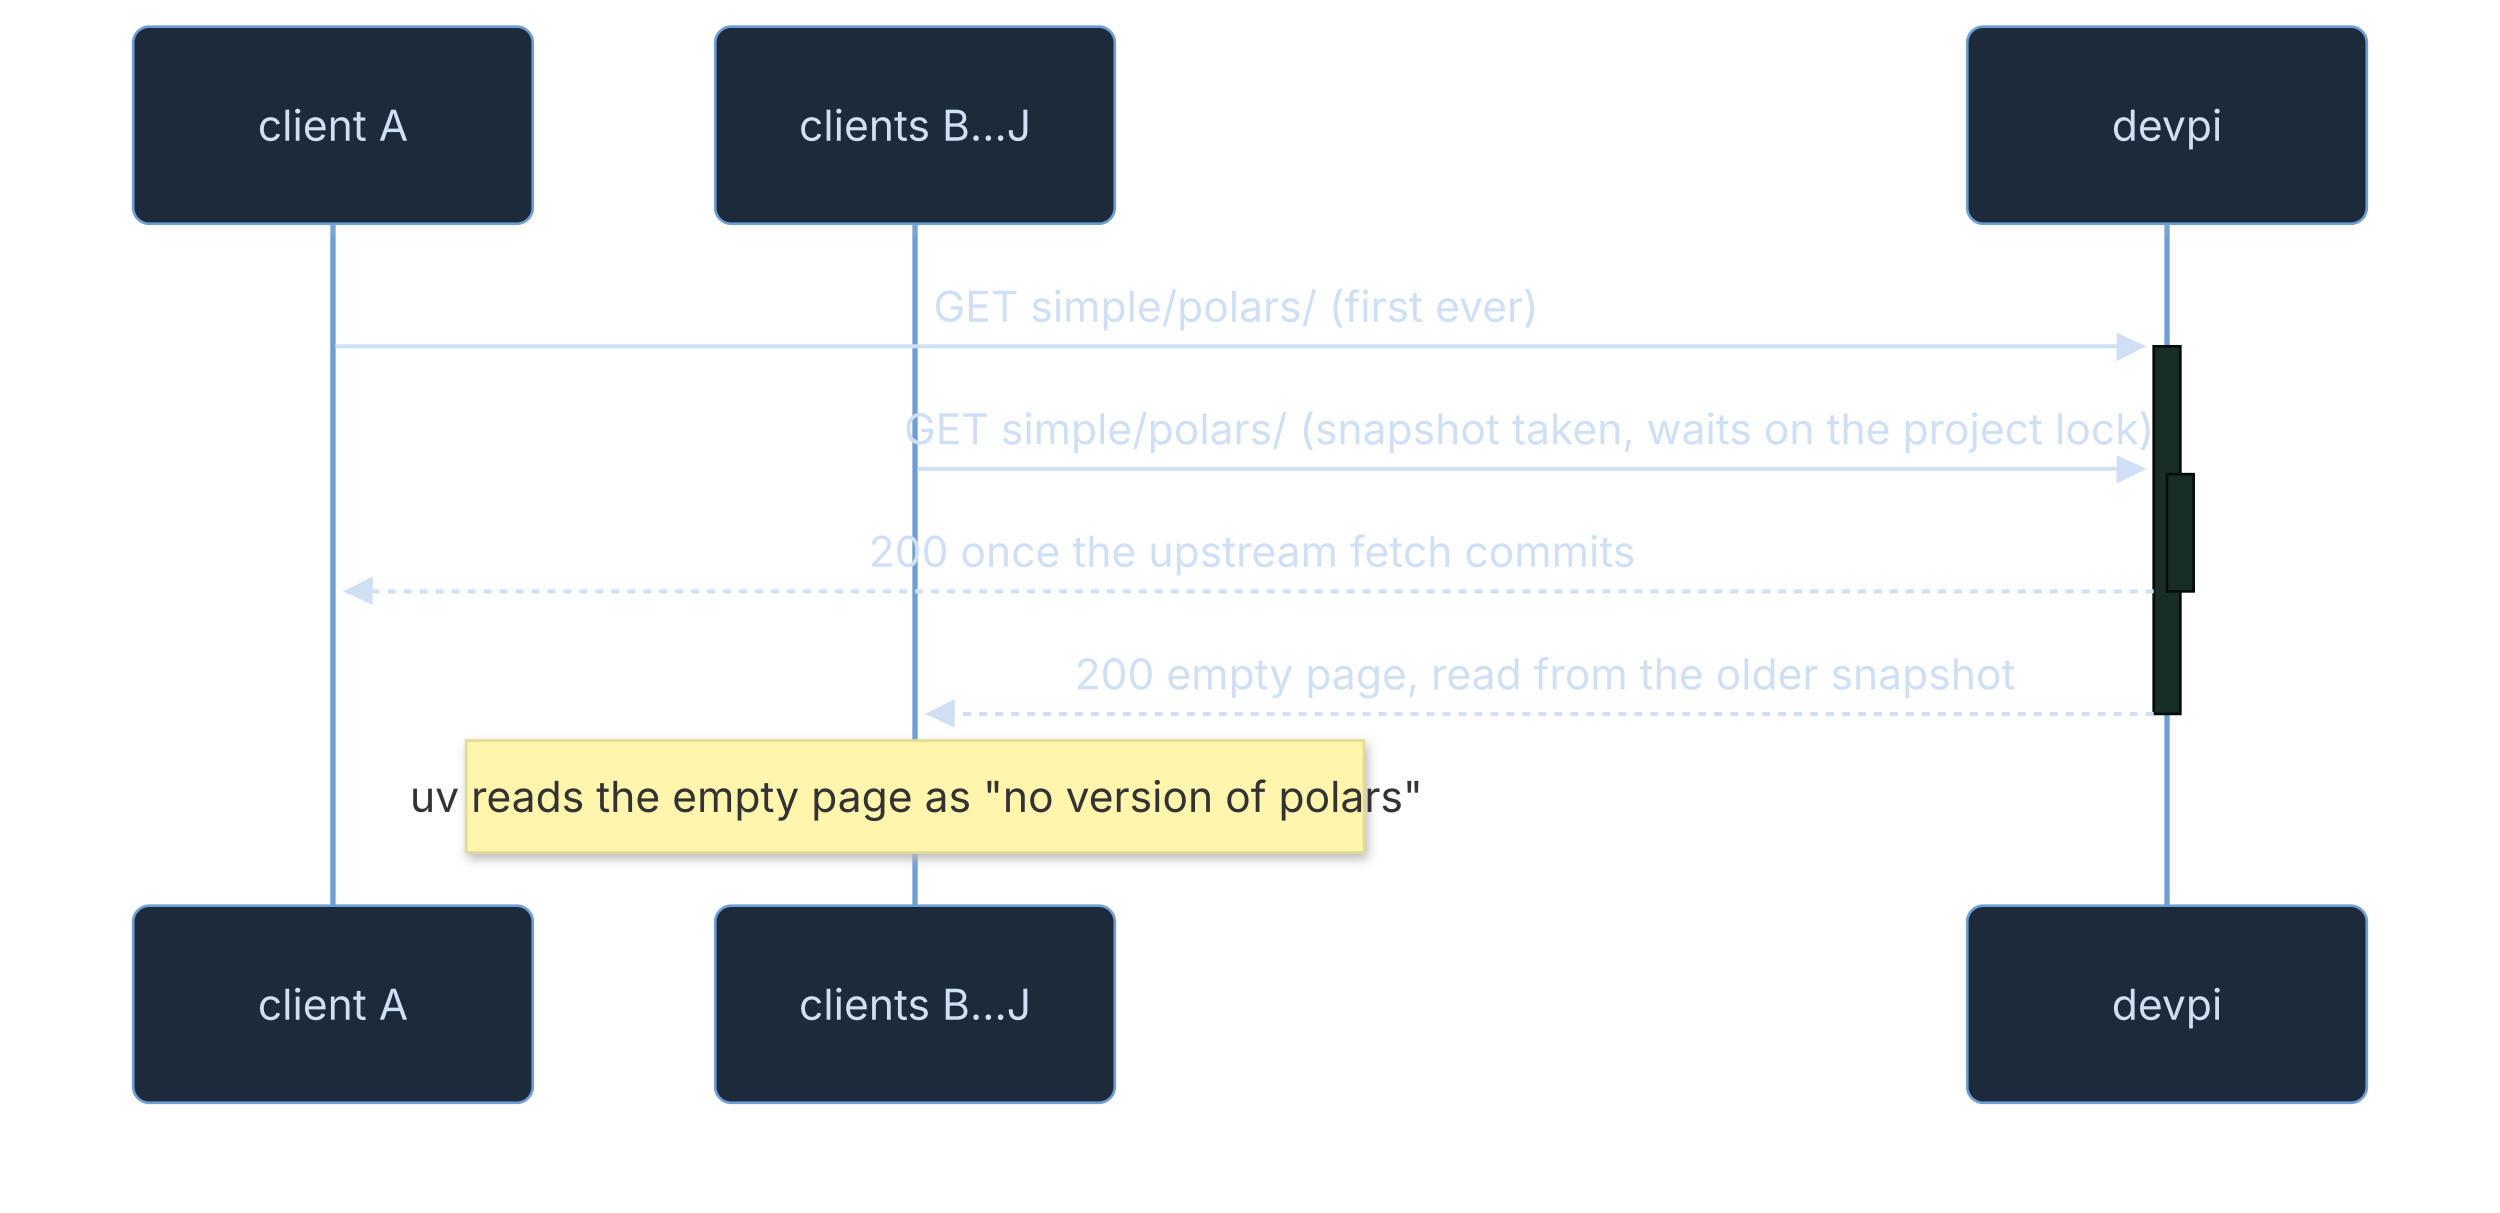
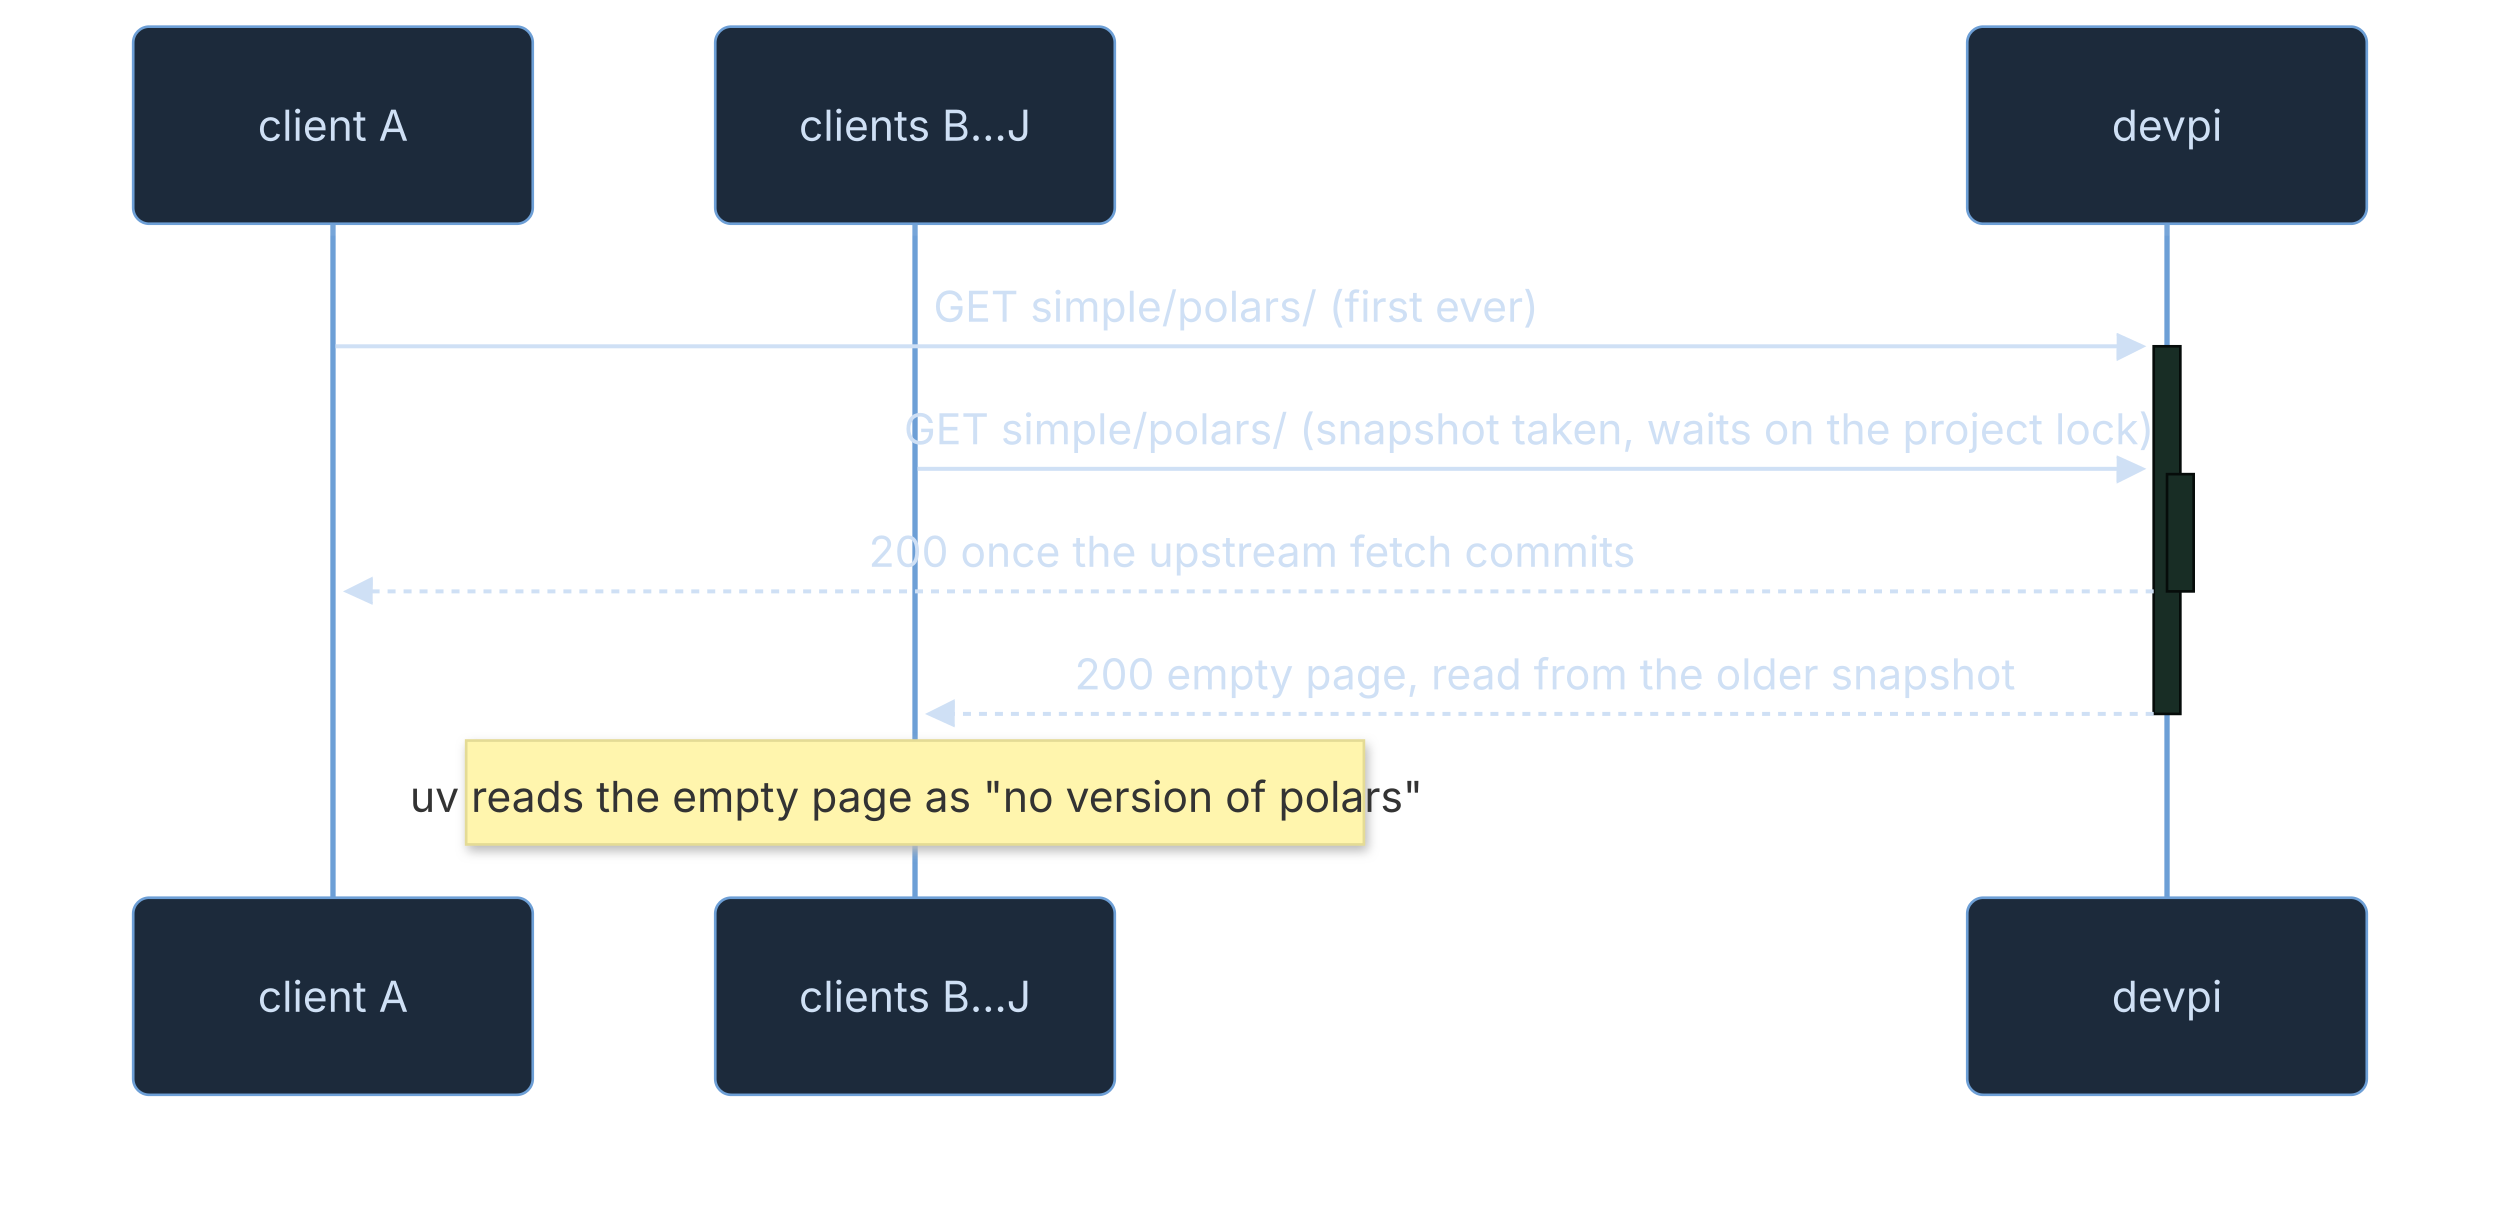
- <svg xmlns="http://www.w3.org/2000/svg" id="peryx-devpi-concurrency-dark" width="100%" style="max-width: 938.5px; background-color: transparent;" viewBox="-50 -10 938.5 455" role="graphics-document document" aria-roledescription="sequence">
+ <svg xmlns="http://www.w3.org/2000/svg" id="peryx-devpi-concurrency-dark" width="100%" style="max-width: 938.5px; background-color: transparent;" viewBox="-50 -10 938.5 452" role="graphics-document document" aria-roledescription="sequence">
  <g>
-     <rect x="688.5" y="330" fill="#eaeaea" stroke="#666" width="150" height="74" name="D" rx="6" ry="6" class="actor actor-bottom" data-look="neo" filter="url(#peryx-devpi-concurrency-dark-drop-shadow)" />
-     <text x="763.5" y="367" dominant-baseline="central" alignment-baseline="central" class="actor actor-box" style="text-anchor: middle; font-size: 16px; font-weight: 400;">
+     <rect x="688.5" y="327" fill="#eaeaea" stroke="#666" width="150" height="74" name="D" rx="6" ry="6" class="actor actor-bottom" data-look="neo" filter="url(#peryx-devpi-concurrency-dark-drop-shadow)" />
+     <text x="763.5" y="364" dominant-baseline="central" alignment-baseline="central" class="actor actor-box" style="text-anchor: middle; font-size: 16px; font-weight: 400;">
      <tspan x="763.5" dy="0">devpi</tspan>
    </text>
  </g>
  <g>
-     <rect x="218.5" y="330" fill="#eaeaea" stroke="#666" width="150" height="74" name="B" rx="6" ry="6" class="actor actor-bottom" data-look="neo" filter="url(#peryx-devpi-concurrency-dark-drop-shadow)" />
-     <text x="293.5" y="367" dominant-baseline="central" alignment-baseline="central" class="actor actor-box" style="text-anchor: middle; font-size: 16px; font-weight: 400;">
+     <rect x="218.5" y="327" fill="#eaeaea" stroke="#666" width="150" height="74" name="B" rx="6" ry="6" class="actor actor-bottom" data-look="neo" filter="url(#peryx-devpi-concurrency-dark-drop-shadow)" />
+     <text x="293.5" y="364" dominant-baseline="central" alignment-baseline="central" class="actor actor-box" style="text-anchor: middle; font-size: 16px; font-weight: 400;">
      <tspan x="293.5" dy="0">clients B…J</tspan>
    </text>
  </g>
  <g>
-     <rect x="0" y="330" fill="#eaeaea" stroke="#666" width="150" height="74" name="A" rx="6" ry="6" class="actor actor-bottom" data-look="neo" filter="url(#peryx-devpi-concurrency-dark-drop-shadow)" />
-     <text x="75" y="367" dominant-baseline="central" alignment-baseline="central" class="actor actor-box" style="text-anchor: middle; font-size: 16px; font-weight: 400;">
+     <rect x="0" y="327" fill="#eaeaea" stroke="#666" width="150" height="74" name="A" rx="6" ry="6" class="actor actor-bottom" data-look="neo" filter="url(#peryx-devpi-concurrency-dark-drop-shadow)" />
+     <text x="75" y="364" dominant-baseline="central" alignment-baseline="central" class="actor actor-box" style="text-anchor: middle; font-size: 16px; font-weight: 400;">
      <tspan x="75" dy="0">client A</tspan>
    </text>
  </g>
  <g>
-     <line id="actor2" x1="763.5" y1="74" x2="763.5" y2="330" class="actor-line 200" stroke-width="0.5px" stroke="#999" name="D" data-et="life-line" data-id="D" />
+     <line id="actor2" x1="763.5" y1="74" x2="763.5" y2="327" class="actor-line 200" stroke-width="0.5px" stroke="#999" name="D" data-et="life-line" data-id="D" />
    <g id="root-2" data-look="neo" data-et="participant" data-type="participant" data-id="D">
      <rect x="688.5" y="0" fill="#eaeaea" stroke="#666" width="150" height="74" name="D" rx="6" ry="6" class="actor actor-top" data-look="neo" filter="url(#peryx-devpi-concurrency-dark-drop-shadow)" />
      <text x="763.5" y="37" dominant-baseline="central" alignment-baseline="central" class="actor actor-box" style="text-anchor: middle; font-size: 16px; font-weight: 400;">
        <tspan x="763.5" dy="0">devpi</tspan>
      </text>
    </g>
  </g>
  <g>
-     <line id="actor1" x1="293.5" y1="74" x2="293.5" y2="330" class="actor-line 200" stroke-width="0.5px" stroke="#999" name="B" data-et="life-line" data-id="B" />
+     <line id="actor1" x1="293.5" y1="74" x2="293.5" y2="327" class="actor-line 200" stroke-width="0.5px" stroke="#999" name="B" data-et="life-line" data-id="B" />
    <g id="root-1" data-look="neo" data-et="participant" data-type="participant" data-id="B">
      <rect x="218.5" y="0" fill="#eaeaea" stroke="#666" width="150" height="74" name="B" rx="6" ry="6" class="actor actor-top" data-look="neo" filter="url(#peryx-devpi-concurrency-dark-drop-shadow)" />
      <text x="293.5" y="37" dominant-baseline="central" alignment-baseline="central" class="actor actor-box" style="text-anchor: middle; font-size: 16px; font-weight: 400;">
        <tspan x="293.5" dy="0">clients B…J</tspan>
      </text>
    </g>
  </g>
  <g>
-     <line id="actor0" x1="75" y1="74" x2="75" y2="330" class="actor-line 200" stroke-width="0.5px" stroke="#999" name="A" data-et="life-line" data-id="A" />
+     <line id="actor0" x1="75" y1="74" x2="75" y2="327" class="actor-line 200" stroke-width="0.5px" stroke="#999" name="A" data-et="life-line" data-id="A" />
    <g id="root-0" data-look="neo" data-et="participant" data-type="participant" data-id="A">
      <rect x="0" y="0" fill="#eaeaea" stroke="#666" width="150" height="74" name="A" rx="6" ry="6" class="actor actor-top" data-look="neo" filter="url(#peryx-devpi-concurrency-dark-drop-shadow)" />
      <text x="75" y="37" dominant-baseline="central" alignment-baseline="central" class="actor actor-box" style="text-anchor: middle; font-size: 16px; font-weight: 400;">
        <tspan x="75" dy="0">client A</tspan>
      </text>
    </g>
  </g>
  <style>#peryx-devpi-concurrency-dark{font-family:system-ui,-apple-system,sans-serif;font-size:16px;fill:#cfe0f5;}@keyframes edge-animation-frame{from{stroke-dashoffset:0;}}@keyframes dash{to{stroke-dashoffset:0;}}#peryx-devpi-concurrency-dark .edge-animation-slow{stroke-dasharray:9,5!important;stroke-dashoffset:900;animation:dash 50s linear infinite;stroke-linecap:round;}#peryx-devpi-concurrency-dark .edge-animation-fast{stroke-dasharray:9,5!important;stroke-dashoffset:900;animation:dash 20s linear infinite;stroke-linecap:round;}#peryx-devpi-concurrency-dark .error-icon{fill:#33241a;}#peryx-devpi-concurrency-dark .error-text{fill:#f0d6bb;stroke:#f0d6bb;}#peryx-devpi-concurrency-dark .edge-thickness-normal{stroke-width:1px;}#peryx-devpi-concurrency-dark .edge-thickness-thick{stroke-width:3.5px;}#peryx-devpi-concurrency-dark .edge-pattern-solid{stroke-dasharray:0;}#peryx-devpi-concurrency-dark .edge-thickness-invisible{stroke-width:0;fill:none;}#peryx-devpi-concurrency-dark .edge-pattern-dashed{stroke-dasharray:3;}#peryx-devpi-concurrency-dark .edge-pattern-dotted{stroke-dasharray:2;}#peryx-devpi-concurrency-dark .marker{fill:#aeb8c2;stroke:#aeb8c2;}#peryx-devpi-concurrency-dark .marker.cross{stroke:#aeb8c2;}#peryx-devpi-concurrency-dark svg{font-family:system-ui,-apple-system,sans-serif;font-size:16px;}#peryx-devpi-concurrency-dark p{margin:0;}#peryx-devpi-concurrency-dark .actor{stroke:#6d9fd6;fill:#1e2b3a;stroke-width:1;}#peryx-devpi-concurrency-dark rect.actor.outer-path[data-look="neo"]{filter:drop-shadow( 1px 2px 2px rgba(185,185,185,1));}#peryx-devpi-concurrency-dark rect.note[data-look="neo"]{stroke:hsl(52.683, 60%, 73.922%);fill:#fff5ad;filter:drop-shadow( 1px 2px 2px rgba(185,185,185,1));}#peryx-devpi-concurrency-dark text.actor&gt;tspan{fill:#cfe0f5;stroke:none;}#peryx-devpi-concurrency-dark .actor-line{stroke:#6d9fd6;}#peryx-devpi-concurrency-dark .innerArc{stroke-width:1.5;stroke-dasharray:none;}#peryx-devpi-concurrency-dark .messageLine0{stroke-width:1.5;stroke-dasharray:none;stroke:#cfe0f5;}#peryx-devpi-concurrency-dark .messageLine1{stroke-width:1.5;stroke-dasharray:2,2;stroke:#cfe0f5;}#peryx-devpi-concurrency-dark [id$="-arrowhead"] path{fill:#cfe0f5;stroke:#cfe0f5;}#peryx-devpi-concurrency-dark .sequenceNumber{fill:#51473d;}#peryx-devpi-concurrency-dark [id$="-sequencenumber"]{fill:#cfe0f5;}#peryx-devpi-concurrency-dark [id$="-crosshead"] path{fill:#cfe0f5;stroke:#cfe0f5;}#peryx-devpi-concurrency-dark .messageText{fill:#cfe0f5;stroke:none;}#peryx-devpi-concurrency-dark .labelBox{stroke:#6d9fd6;fill:#1e2b3a;filter:drop-shadow( 1px 2px 2px rgba(185,185,185,1));}#peryx-devpi-concurrency-dark .labelText,#peryx-devpi-concurrency-dark .labelText&gt;tspan{fill:#cfe0f5;stroke:none;}#peryx-devpi-concurrency-dark .loopText,#peryx-devpi-concurrency-dark .loopText&gt;tspan{fill:#cfe0f5;stroke:none;}#peryx-devpi-concurrency-dark .sectionTitle,#peryx-devpi-concurrency-dark .sectionTitle&gt;tspan{fill:#cfe0f5;stroke:none;}#peryx-devpi-concurrency-dark .loopLine{stroke-width:2px;stroke-dasharray:2,2;stroke:#6d9fd6;fill:#6d9fd6;}#peryx-devpi-concurrency-dark .note{stroke:hsl(52.683, 60%, 73.922%);fill:#fff5ad;}#peryx-devpi-concurrency-dark .noteText,#peryx-devpi-concurrency-dark .noteText&gt;tspan{fill:#333;stroke:none;}#peryx-devpi-concurrency-dark .activation0{fill:#182d25;stroke:hsl(157.143, 30.435%, 3.529%);}#peryx-devpi-concurrency-dark .activation1{fill:#182d25;stroke:hsl(157.143, 30.435%, 3.529%);}#peryx-devpi-concurrency-dark .activation2{fill:#182d25;stroke:hsl(157.143, 30.435%, 3.529%);}#peryx-devpi-concurrency-dark .actorPopupMenu{position:absolute;}#peryx-devpi-concurrency-dark .actorPopupMenuPanel{position:absolute;fill:#1e2b3a;box-shadow:0px 8px 16px 0px rgba(0,0,0,0.2);filter:drop-shadow(3px 5px 2px rgb(0 0 0 / 0.4));}#peryx-devpi-concurrency-dark .actor-man circle,#peryx-devpi-concurrency-dark line{fill:#1e2b3a;stroke-width:2px;}#peryx-devpi-concurrency-dark g rect.rect{filter:drop-shadow( 1px 2px 2px rgba(185,185,185,1));stroke:#6d9fd6;}#peryx-devpi-concurrency-dark .node .neo-node{stroke:#6d9fd6;}#peryx-devpi-concurrency-dark [data-look="neo"].node rect,#peryx-devpi-concurrency-dark [data-look="neo"].cluster rect,#peryx-devpi-concurrency-dark [data-look="neo"].node polygon{stroke:url(#peryx-devpi-concurrency-dark-gradient);filter:drop-shadow( 1px 2px 2px rgba(185,185,185,1));}#peryx-devpi-concurrency-dark [data-look="neo"].swimlane.cluster rect{filter:none;}#peryx-devpi-concurrency-dark [data-look="neo"].node path{stroke:url(#peryx-devpi-concurrency-dark-gradient);stroke-width:1px;}#peryx-devpi-concurrency-dark [data-look="neo"].node .outer-path{filter:drop-shadow( 1px 2px 2px rgba(185,185,185,1));}#peryx-devpi-concurrency-dark [data-look="neo"].node .neo-line path{stroke:#6d9fd6;filter:none;}#peryx-devpi-concurrency-dark [data-look="neo"].node circle{stroke:url(#peryx-devpi-concurrency-dark-gradient);filter:drop-shadow( 1px 2px 2px rgba(185,185,185,1));}#peryx-devpi-concurrency-dark [data-look="neo"].node circle .state-start{fill:#000000;}#peryx-devpi-concurrency-dark [data-look="neo"].icon-shape .icon{fill:url(#peryx-devpi-concurrency-dark-gradient);filter:drop-shadow( 1px 2px 2px rgba(185,185,185,1));}#peryx-devpi-concurrency-dark [data-look="neo"].icon-shape .icon-neo path{stroke:url(#peryx-devpi-concurrency-dark-gradient);filter:drop-shadow( 1px 2px 2px rgba(185,185,185,1));}#peryx-devpi-concurrency-dark .accent&gt;*{fill:rgb(30, 43, 58)!important;stroke:rgb(109, 159, 214)!important;color:rgb(207, 224, 245)!important;}#peryx-devpi-concurrency-dark .good&gt;*{fill:rgb(24, 45, 37)!important;stroke:rgb(90, 169, 138)!important;color:rgb(207, 232, 220)!important;}#peryx-devpi-concurrency-dark .warn&gt;*{fill:rgb(51, 36, 26)!important;stroke:rgb(201, 132, 63)!important;color:rgb(240, 214, 187)!important;}#peryx-devpi-concurrency-dark :root{--mermaid-font-family:"trebuchet ms",verdana,arial,sans-serif;}</style>
  <g />
  <defs>
    <symbol id="peryx-devpi-concurrency-dark-computer" width="24" height="24">
      <path transform="scale(.5)" d="M2 2v13h20v-13h-20zm18 11h-16v-9h16v9zm-10.228 6l.466-1h3.524l.467 1h-4.457zm14.228 3h-24l2-6h2.104l-1.33 4h18.45l-1.297-4h2.073l2 6zm-5-10h-14v-7h14v7z" />
    </symbol>
  </defs>
  <defs>
    <symbol id="peryx-devpi-concurrency-dark-database" fill-rule="evenodd" clip-rule="evenodd">
      <path transform="scale(.5)" d="M12.258.001l.256.004.255.005.253.008.251.01.249.012.247.015.246.016.242.019.241.02.239.023.236.024.233.027.231.028.229.031.225.032.223.034.22.036.217.038.214.04.211.041.208.043.205.045.201.046.198.048.194.05.191.051.187.053.183.054.18.056.175.057.172.059.168.06.163.061.16.063.155.064.15.066.074.033.073.033.071.034.07.034.069.035.068.035.067.035.066.035.064.036.064.036.062.036.06.036.06.037.058.037.058.037.055.038.055.038.053.038.052.038.051.039.05.039.048.039.047.039.045.04.044.04.043.04.041.04.04.041.039.041.037.041.036.041.034.041.033.042.032.042.03.042.029.042.027.042.026.043.024.043.023.043.021.043.02.043.018.044.017.043.015.044.013.044.012.044.011.045.009.044.007.045.006.045.004.045.002.045.001.045v17l-.001.045-.002.045-.004.045-.006.045-.007.045-.009.044-.011.045-.012.044-.013.044-.015.044-.017.043-.018.044-.02.043-.021.043-.023.043-.024.043-.026.043-.027.042-.029.042-.03.042-.032.042-.033.042-.034.041-.036.041-.037.041-.039.041-.04.041-.041.04-.043.04-.044.04-.045.04-.047.039-.048.039-.05.039-.051.039-.052.038-.053.038-.055.038-.055.038-.058.037-.058.037-.06.037-.06.036-.062.036-.064.036-.064.036-.066.035-.067.035-.068.035-.069.035-.07.034-.071.034-.073.033-.074.033-.15.066-.155.064-.16.063-.163.061-.168.06-.172.059-.175.057-.18.056-.183.054-.187.053-.191.051-.194.05-.198.048-.201.046-.205.045-.208.043-.211.041-.214.04-.217.038-.22.036-.223.034-.225.032-.229.031-.231.028-.233.027-.236.024-.239.023-.241.02-.242.019-.246.016-.247.015-.249.012-.251.01-.253.008-.255.005-.256.004-.258.001-.258-.001-.256-.004-.255-.005-.253-.008-.251-.01-.249-.012-.247-.015-.245-.016-.243-.019-.241-.02-.238-.023-.236-.024-.234-.027-.231-.028-.228-.031-.226-.032-.223-.034-.22-.036-.217-.038-.214-.04-.211-.041-.208-.043-.204-.045-.201-.046-.198-.048-.195-.05-.19-.051-.187-.053-.184-.054-.179-.056-.176-.057-.172-.059-.167-.06-.164-.061-.159-.063-.155-.064-.151-.066-.074-.033-.072-.033-.072-.034-.07-.034-.069-.035-.068-.035-.067-.035-.066-.035-.064-.036-.063-.036-.062-.036-.061-.036-.06-.037-.058-.037-.057-.037-.056-.038-.055-.038-.053-.038-.052-.038-.051-.039-.049-.039-.049-.039-.046-.039-.046-.04-.044-.04-.043-.04-.041-.04-.04-.041-.039-.041-.037-.041-.036-.041-.034-.041-.033-.042-.032-.042-.03-.042-.029-.042-.027-.042-.026-.043-.024-.043-.023-.043-.021-.043-.02-.043-.018-.044-.017-.043-.015-.044-.013-.044-.012-.044-.011-.045-.009-.044-.007-.045-.006-.045-.004-.045-.002-.045-.001-.045v-17l.001-.045.002-.045.004-.045.006-.045.007-.045.009-.044.011-.045.012-.044.013-.044.015-.044.017-.043.018-.044.02-.043.021-.043.023-.043.024-.043.026-.043.027-.042.029-.042.03-.042.032-.042.033-.042.034-.041.036-.041.037-.041.039-.041.04-.041.041-.04.043-.04.044-.04.046-.04.046-.039.049-.039.049-.039.051-.039.052-.038.053-.038.055-.038.056-.038.057-.037.058-.037.06-.037.061-.036.062-.036.063-.036.064-.036.066-.035.067-.035.068-.035.069-.035.07-.034.072-.034.072-.033.074-.033.151-.066.155-.064.159-.063.164-.061.167-.06.172-.059.176-.057.179-.056.184-.054.187-.053.19-.051.195-.05.198-.048.201-.046.204-.045.208-.043.211-.041.214-.04.217-.038.22-.036.223-.034.226-.032.228-.031.231-.028.234-.027.236-.024.238-.023.241-.02.243-.019.245-.016.247-.015.249-.012.251-.01.253-.008.255-.005.256-.004.258-.001.258.001zm-9.258 20.499v.01l.001.021.003.021.004.022.005.021.006.022.007.022.009.023.01.022.011.023.012.023.013.023.015.023.016.024.017.023.018.024.019.024.021.024.022.025.023.024.024.025.052.049.056.05.061.051.066.051.07.051.075.051.079.052.084.052.088.052.092.052.097.052.102.051.105.052.11.052.114.051.119.051.123.051.127.05.131.05.135.05.139.048.144.049.147.047.152.047.155.047.16.045.163.045.167.043.171.043.176.041.178.041.183.039.187.039.19.037.194.035.197.035.202.033.204.031.209.03.212.029.216.027.219.025.222.024.226.021.23.02.233.018.236.016.24.015.243.012.246.01.249.008.253.005.256.004.259.001.26-.001.257-.004.254-.005.25-.008.247-.011.244-.012.241-.014.237-.016.233-.018.231-.021.226-.021.224-.024.22-.026.216-.027.212-.028.21-.031.205-.031.202-.034.198-.034.194-.036.191-.037.187-.039.183-.04.179-.04.175-.042.172-.043.168-.044.163-.045.16-.046.155-.046.152-.047.148-.048.143-.049.139-.049.136-.05.131-.05.126-.05.123-.051.118-.052.114-.051.11-.052.106-.052.101-.052.096-.052.092-.052.088-.053.083-.051.079-.052.074-.052.07-.051.065-.051.06-.051.056-.05.051-.05.023-.024.023-.025.021-.024.02-.024.019-.024.018-.024.017-.024.015-.023.014-.024.013-.023.012-.023.01-.023.01-.022.008-.022.006-.022.006-.022.004-.022.004-.021.001-.021.001-.021v-4.127l-.077.055-.08.053-.083.054-.085.053-.087.052-.09.052-.093.051-.095.05-.097.05-.1.049-.102.049-.105.048-.106.047-.109.047-.111.046-.114.045-.115.045-.118.044-.12.043-.122.042-.124.042-.126.041-.128.04-.13.04-.132.038-.134.038-.135.037-.138.037-.139.035-.142.035-.143.034-.144.033-.147.032-.148.031-.15.03-.151.03-.153.029-.154.027-.156.027-.158.026-.159.025-.161.024-.162.023-.163.022-.165.021-.166.02-.167.019-.169.018-.169.017-.171.016-.173.015-.173.014-.175.013-.175.012-.177.011-.178.01-.179.008-.179.008-.181.006-.182.005-.182.004-.184.003-.184.002h-.37l-.184-.002-.184-.003-.182-.004-.182-.005-.181-.006-.179-.008-.179-.008-.178-.01-.176-.011-.176-.012-.175-.013-.173-.014-.172-.015-.171-.016-.17-.017-.169-.018-.167-.019-.166-.02-.165-.021-.163-.022-.162-.023-.161-.024-.159-.025-.157-.026-.156-.027-.155-.027-.153-.029-.151-.03-.15-.03-.148-.031-.146-.032-.145-.033-.143-.034-.141-.035-.14-.035-.137-.037-.136-.037-.134-.038-.132-.038-.13-.04-.128-.04-.126-.041-.124-.042-.122-.042-.12-.044-.117-.043-.116-.045-.113-.045-.112-.046-.109-.047-.106-.047-.105-.048-.102-.049-.1-.049-.097-.05-.095-.05-.093-.052-.09-.051-.087-.052-.085-.053-.083-.054-.08-.054-.077-.054v4.127zm0-5.654v.011l.001.021.003.021.004.021.005.022.006.022.007.022.009.022.01.022.011.023.012.023.013.023.015.024.016.023.017.024.018.024.019.024.021.024.022.024.023.025.024.024.052.05.056.05.061.05.066.051.07.051.075.052.079.051.084.052.088.052.092.052.097.052.102.052.105.052.11.051.114.051.119.052.123.05.127.051.131.05.135.049.139.049.144.048.147.048.152.047.155.046.16.045.163.045.167.044.171.042.176.042.178.04.183.04.187.038.19.037.194.036.197.034.202.033.204.032.209.03.212.028.216.027.219.025.222.024.226.022.23.02.233.018.236.016.24.014.243.012.246.01.249.008.253.006.256.003.259.001.26-.001.257-.003.254-.006.25-.008.247-.01.244-.012.241-.015.237-.016.233-.018.231-.02.226-.022.224-.024.22-.025.216-.027.212-.029.21-.03.205-.032.202-.033.198-.035.194-.036.191-.037.187-.039.183-.039.179-.041.175-.042.172-.043.168-.044.163-.045.16-.045.155-.047.152-.047.148-.048.143-.048.139-.05.136-.049.131-.05.126-.051.123-.051.118-.051.114-.052.11-.052.106-.052.101-.052.096-.052.092-.052.088-.052.083-.052.079-.052.074-.051.07-.052.065-.051.06-.05.056-.051.051-.049.023-.025.023-.024.021-.025.02-.024.019-.024.018-.024.017-.024.015-.023.014-.023.013-.024.012-.022.01-.023.01-.023.008-.022.006-.022.006-.022.004-.021.004-.022.001-.021.001-.021v-4.139l-.077.054-.08.054-.083.054-.085.052-.087.053-.09.051-.093.051-.095.051-.097.05-.1.049-.102.049-.105.048-.106.047-.109.047-.111.046-.114.045-.115.044-.118.044-.12.044-.122.042-.124.042-.126.041-.128.04-.13.039-.132.039-.134.038-.135.037-.138.036-.139.036-.142.035-.143.033-.144.033-.147.033-.148.031-.15.03-.151.03-.153.028-.154.028-.156.027-.158.026-.159.025-.161.024-.162.023-.163.022-.165.021-.166.02-.167.019-.169.018-.169.017-.171.016-.173.015-.173.014-.175.013-.175.012-.177.011-.178.009-.179.009-.179.007-.181.007-.182.005-.182.004-.184.003-.184.002h-.37l-.184-.002-.184-.003-.182-.004-.182-.005-.181-.007-.179-.007-.179-.009-.178-.009-.176-.011-.176-.012-.175-.013-.173-.014-.172-.015-.171-.016-.17-.017-.169-.018-.167-.019-.166-.02-.165-.021-.163-.022-.162-.023-.161-.024-.159-.025-.157-.026-.156-.027-.155-.028-.153-.028-.151-.03-.15-.03-.148-.031-.146-.033-.145-.033-.143-.033-.141-.035-.14-.036-.137-.036-.136-.037-.134-.038-.132-.039-.13-.039-.128-.04-.126-.041-.124-.042-.122-.043-.12-.043-.117-.044-.116-.044-.113-.046-.112-.046-.109-.046-.106-.047-.105-.048-.102-.049-.1-.049-.097-.05-.095-.051-.093-.051-.09-.051-.087-.053-.085-.052-.083-.054-.08-.054-.077-.054v4.139zm0-5.666v.011l.001.02.003.022.004.021.005.022.006.021.007.022.009.023.01.022.011.023.012.023.013.023.015.023.016.024.017.024.018.023.019.024.021.025.022.024.023.024.024.025.052.05.056.05.061.05.066.051.07.051.075.052.079.051.084.052.088.052.092.052.097.052.102.052.105.051.11.052.114.051.119.051.123.051.127.05.131.05.135.05.139.049.144.048.147.048.152.047.155.046.16.045.163.045.167.043.171.043.176.042.178.04.183.04.187.038.19.037.194.036.197.034.202.033.204.032.209.03.212.028.216.027.219.025.222.024.226.021.23.02.233.018.236.017.24.014.243.012.246.01.249.008.253.006.256.003.259.001.26-.001.257-.003.254-.006.25-.008.247-.01.244-.013.241-.014.237-.016.233-.018.231-.02.226-.022.224-.024.22-.025.216-.027.212-.029.21-.03.205-.032.202-.033.198-.035.194-.036.191-.037.187-.039.183-.039.179-.041.175-.042.172-.043.168-.044.163-.045.16-.045.155-.047.152-.047.148-.048.143-.049.139-.049.136-.049.131-.051.126-.05.123-.051.118-.052.114-.051.11-.052.106-.052.101-.052.096-.052.092-.052.088-.052.083-.052.079-.052.074-.052.07-.051.065-.051.06-.051.056-.05.051-.049.023-.025.023-.025.021-.024.02-.024.019-.024.018-.024.017-.024.015-.023.014-.024.013-.023.012-.023.01-.022.01-.023.008-.022.006-.022.006-.022.004-.022.004-.021.001-.021.001-.021v-4.153l-.077.054-.08.054-.083.053-.085.053-.087.053-.09.051-.093.051-.095.051-.097.05-.1.049-.102.048-.105.048-.106.048-.109.046-.111.046-.114.046-.115.044-.118.044-.12.043-.122.043-.124.042-.126.041-.128.04-.13.039-.132.039-.134.038-.135.037-.138.036-.139.036-.142.034-.143.034-.144.033-.147.032-.148.032-.15.03-.151.03-.153.028-.154.028-.156.027-.158.026-.159.024-.161.024-.162.023-.163.023-.165.021-.166.02-.167.019-.169.018-.169.017-.171.016-.173.015-.173.014-.175.013-.175.012-.177.01-.178.01-.179.009-.179.007-.181.006-.182.006-.182.004-.184.003-.184.001-.185.001-.185-.001-.184-.001-.184-.003-.182-.004-.182-.006-.181-.006-.179-.007-.179-.009-.178-.01-.176-.01-.176-.012-.175-.013-.173-.014-.172-.015-.171-.016-.17-.017-.169-.018-.167-.019-.166-.02-.165-.021-.163-.023-.162-.023-.161-.024-.159-.024-.157-.026-.156-.027-.155-.028-.153-.028-.151-.03-.15-.03-.148-.032-.146-.032-.145-.033-.143-.034-.141-.034-.14-.036-.137-.036-.136-.037-.134-.038-.132-.039-.13-.039-.128-.041-.126-.041-.124-.041-.122-.043-.12-.043-.117-.044-.116-.044-.113-.046-.112-.046-.109-.046-.106-.048-.105-.048-.102-.048-.1-.05-.097-.049-.095-.051-.093-.051-.09-.052-.087-.052-.085-.053-.083-.053-.08-.054-.077-.054v4.153zm8.74-8.179l-.257.004-.254.005-.25.008-.247.011-.244.012-.241.014-.237.016-.233.018-.231.021-.226.022-.224.023-.22.026-.216.027-.212.028-.21.031-.205.032-.202.033-.198.034-.194.036-.191.038-.187.038-.183.04-.179.041-.175.042-.172.043-.168.043-.163.045-.16.046-.155.046-.152.048-.148.048-.143.048-.139.049-.136.05-.131.05-.126.051-.123.051-.118.051-.114.052-.11.052-.106.052-.101.052-.096.052-.092.052-.088.052-.083.052-.079.052-.074.051-.07.052-.065.051-.06.05-.056.05-.051.05-.023.025-.023.024-.021.024-.02.025-.019.024-.018.024-.017.023-.015.024-.014.023-.013.023-.012.023-.01.023-.01.022-.008.022-.006.023-.006.021-.004.022-.004.021-.001.021-.001.021.001.021.001.021.004.021.004.022.006.021.006.023.008.022.01.022.01.023.012.023.013.023.014.023.015.024.017.023.018.024.019.024.02.025.021.024.023.024.023.025.051.05.056.05.06.05.065.051.07.052.074.051.079.052.083.052.088.052.092.052.096.052.101.052.106.052.11.052.114.052.118.051.123.051.126.051.131.05.136.05.139.049.143.048.148.048.152.048.155.046.16.046.163.045.168.043.172.043.175.042.179.041.183.04.187.038.191.038.194.036.198.034.202.033.205.032.21.031.212.028.216.027.22.026.224.023.226.022.231.021.233.018.237.016.241.014.244.012.247.011.25.008.254.005.257.004.26.001.26-.001.257-.004.254-.005.25-.008.247-.011.244-.012.241-.014.237-.016.233-.018.231-.021.226-.022.224-.023.22-.026.216-.027.212-.028.21-.031.205-.032.202-.033.198-.034.194-.036.191-.038.187-.038.183-.04.179-.041.175-.042.172-.043.168-.043.163-.045.16-.046.155-.046.152-.048.148-.048.143-.048.139-.049.136-.05.131-.05.126-.051.123-.051.118-.051.114-.052.11-.052.106-.052.101-.052.096-.052.092-.052.088-.052.083-.052.079-.052.074-.051.07-.052.065-.051.06-.05.056-.05.051-.05.023-.025.023-.024.021-.024.02-.025.019-.024.018-.024.017-.023.015-.024.014-.023.013-.023.012-.023.01-.023.01-.022.008-.022.006-.023.006-.021.004-.022.004-.021.001-.021.001-.021-.001-.021-.001-.021-.004-.021-.004-.022-.006-.021-.006-.023-.008-.022-.01-.022-.01-.023-.012-.023-.013-.023-.014-.023-.015-.024-.017-.023-.018-.024-.019-.024-.02-.025-.021-.024-.023-.024-.023-.025-.051-.05-.056-.05-.06-.05-.065-.051-.07-.052-.074-.051-.079-.052-.083-.052-.088-.052-.092-.052-.096-.052-.101-.052-.106-.052-.11-.052-.114-.052-.118-.051-.123-.051-.126-.051-.131-.05-.136-.05-.139-.049-.143-.048-.148-.048-.152-.048-.155-.046-.16-.046-.163-.045-.168-.043-.172-.043-.175-.042-.179-.041-.183-.04-.187-.038-.191-.038-.194-.036-.198-.034-.202-.033-.205-.032-.21-.031-.212-.028-.216-.027-.22-.026-.224-.023-.226-.022-.231-.021-.233-.018-.237-.016-.241-.014-.244-.012-.247-.011-.25-.008-.254-.005-.257-.004-.26-.001-.26.001z" />
    </symbol>
  </defs>
  <defs>
    <symbol id="peryx-devpi-concurrency-dark-clock" width="24" height="24">
      <path transform="scale(.5)" d="M12 2c5.514 0 10 4.486 10 10s-4.486 10-10 10-10-4.486-10-10 4.486-10 10-10zm0-2c-6.627 0-12 5.373-12 12s5.373 12 12 12 12-5.373 12-12-5.373-12-12-12zm5.848 12.459c.202.038.202.333.001.372-1.907.361-6.045 1.111-6.547 1.111-.719 0-1.301-.582-1.301-1.301 0-.512.77-5.447 1.125-7.445.034-.192.312-.181.343.014l.985 6.238 5.394 1.011z" />
    </symbol>
  </defs>
  <defs>
    <marker id="peryx-devpi-concurrency-dark-arrowhead" refX="7.9" refY="5" markerUnits="userSpaceOnUse" markerWidth="12" markerHeight="12" orient="auto-start-reverse">
      <path d="M -1 0 L 10 5 L 0 10 z" />
    </marker>
  </defs>
  <defs>
    <marker id="peryx-devpi-concurrency-dark-crosshead" markerWidth="15" markerHeight="8" orient="auto" refX="4" refY="4.5">
      <path fill="none" stroke="#000000" stroke-width="1pt" d="M 1,2 L 6,7 M 6,2 L 1,7" style="stroke-dasharray: 0, 0;" />
    </marker>
  </defs>
  <defs>
    <marker id="peryx-devpi-concurrency-dark-filled-head" refX="15.5" refY="7" markerWidth="20" markerHeight="28" orient="auto">
      <path d="M 18,7 L9,13 L14,7 L9,1 Z" />
    </marker>
  </defs>
  <defs>
    <marker id="peryx-devpi-concurrency-dark-sequencenumber" refX="15" refY="15" markerWidth="60" markerHeight="40" orient="auto">
      <circle cx="15" cy="15" r="6" />
    </marker>
  </defs>
  <defs>
    <marker id="peryx-devpi-concurrency-dark-solidTopArrowHead" refX="7.9" refY="7.25" markerUnits="userSpaceOnUse" markerWidth="12" markerHeight="12" orient="auto-start-reverse">
      <path d="M 0 0 L 10 8 L 0 8 z" />
    </marker>
  </defs>
  <defs>
    <marker id="peryx-devpi-concurrency-dark-solidBottomArrowHead" refX="7.9" refY="0.75" markerUnits="userSpaceOnUse" markerWidth="12" markerHeight="12" orient="auto-start-reverse">
      <path d="M 0 0 L 10 0 L 0 8 z" />
    </marker>
  </defs>
  <defs>
    <marker id="peryx-devpi-concurrency-dark-stickTopArrowHead" refX="7.5" refY="7" markerUnits="userSpaceOnUse" markerWidth="12" markerHeight="12" orient="auto-start-reverse">
      <path d="M 0 0 L 7 7" stroke="black" stroke-width="1.5" fill="none" />
    </marker>
  </defs>
  <defs>
    <marker id="peryx-devpi-concurrency-dark-stickBottomArrowHead" refX="7.5" refY="0" markerUnits="userSpaceOnUse" markerWidth="12" markerHeight="12" orient="auto-start-reverse">
      <path d="M 0 7 L 7 0" stroke="black" stroke-width="1.5" fill="none" />
    </marker>
  </defs>
  <defs>
    <filter id="peryx-devpi-concurrency-dark-drop-shadow" height="130%" width="130%">
      <feDropShadow dx="4" dy="4" stdDeviation="0" flood-opacity="0.06" flood-color="#FFFFFF" />
    </filter>
  </defs>
  <g>
    <rect x="758.5" y="120" fill="#EDF2AE" stroke="#666" width="10" height="138" class="activation0" data-look="neo" />
  </g>
  <g>
    <rect x="763.5" y="168" fill="#EDF2AE" stroke="#666" width="10" height="44" class="activation1" data-look="neo" />
  </g>
  <g data-et="note" data-id="i8">
-     <rect x="125" y="268" fill="#EDF2AE" stroke="#666" width="337" height="42" class="note" data-look="neo" />
+     <rect x="125" y="268" fill="#EDF2AE" stroke="#666" width="337" height="39" class="note" data-look="neo" />
    <text x="294" y="273" text-anchor="middle" dominant-baseline="middle" alignment-baseline="middle" class="noteText" dy="1em" style="font-size: 16px; font-weight: 400;">
      <tspan x="294">uv reads the empty page as "no version of polars"</tspan>
    </text>
  </g>
  <text x="414" y="89" text-anchor="middle" dominant-baseline="middle" alignment-baseline="middle" class="messageText" dy="1em" style="font-size: 16px; font-weight: 400;">GET simple/polars/ (first ever)</text>
  <line x1="76" y1="120" x2="752.5" y2="120" class="messageLine0" data-et="message" data-id="i0" data-from="A" data-to="D" stroke-width="2" stroke="none" marker-end="url(#peryx-devpi-concurrency-dark-arrowhead)" style="fill: none;" />
  <text x="524" y="135" text-anchor="middle" dominant-baseline="middle" alignment-baseline="middle" class="messageText" dy="1em" style="font-size: 16px; font-weight: 400;">GET simple/polars/ (snapshot taken, waits on the project lock)</text>
  <line x1="294.5" y1="166" x2="752.5" y2="166" class="messageLine0" data-et="message" data-id="i2" data-from="B" data-to="D" stroke-width="2" stroke="none" marker-end="url(#peryx-devpi-concurrency-dark-arrowhead)" style="fill: none;" />
  <text x="420" y="181" text-anchor="middle" dominant-baseline="middle" alignment-baseline="middle" class="messageText" dy="1em" style="font-size: 16px; font-weight: 400;">200 once the upstream fetch commits</text>
  <line x1="758.5" y1="212" x2="82" y2="212" class="messageLine1" data-et="message" data-id="i4" data-from="D" data-to="A" stroke-width="2" stroke="none" marker-end="url(#peryx-devpi-concurrency-dark-arrowhead)" style="stroke-dasharray: 3, 3; fill: none;" />
  <text x="530" y="227" text-anchor="middle" dominant-baseline="middle" alignment-baseline="middle" class="messageText" dy="1em" style="font-size: 16px; font-weight: 400;">200 empty page, read from the older snapshot</text>
  <line x1="758.5" y1="258" x2="300.5" y2="258" class="messageLine1" data-et="message" data-id="i6" data-from="D" data-to="B" stroke-width="2" stroke="none" marker-end="url(#peryx-devpi-concurrency-dark-arrowhead)" style="stroke-dasharray: 3, 3; fill: none;" />
</svg>
